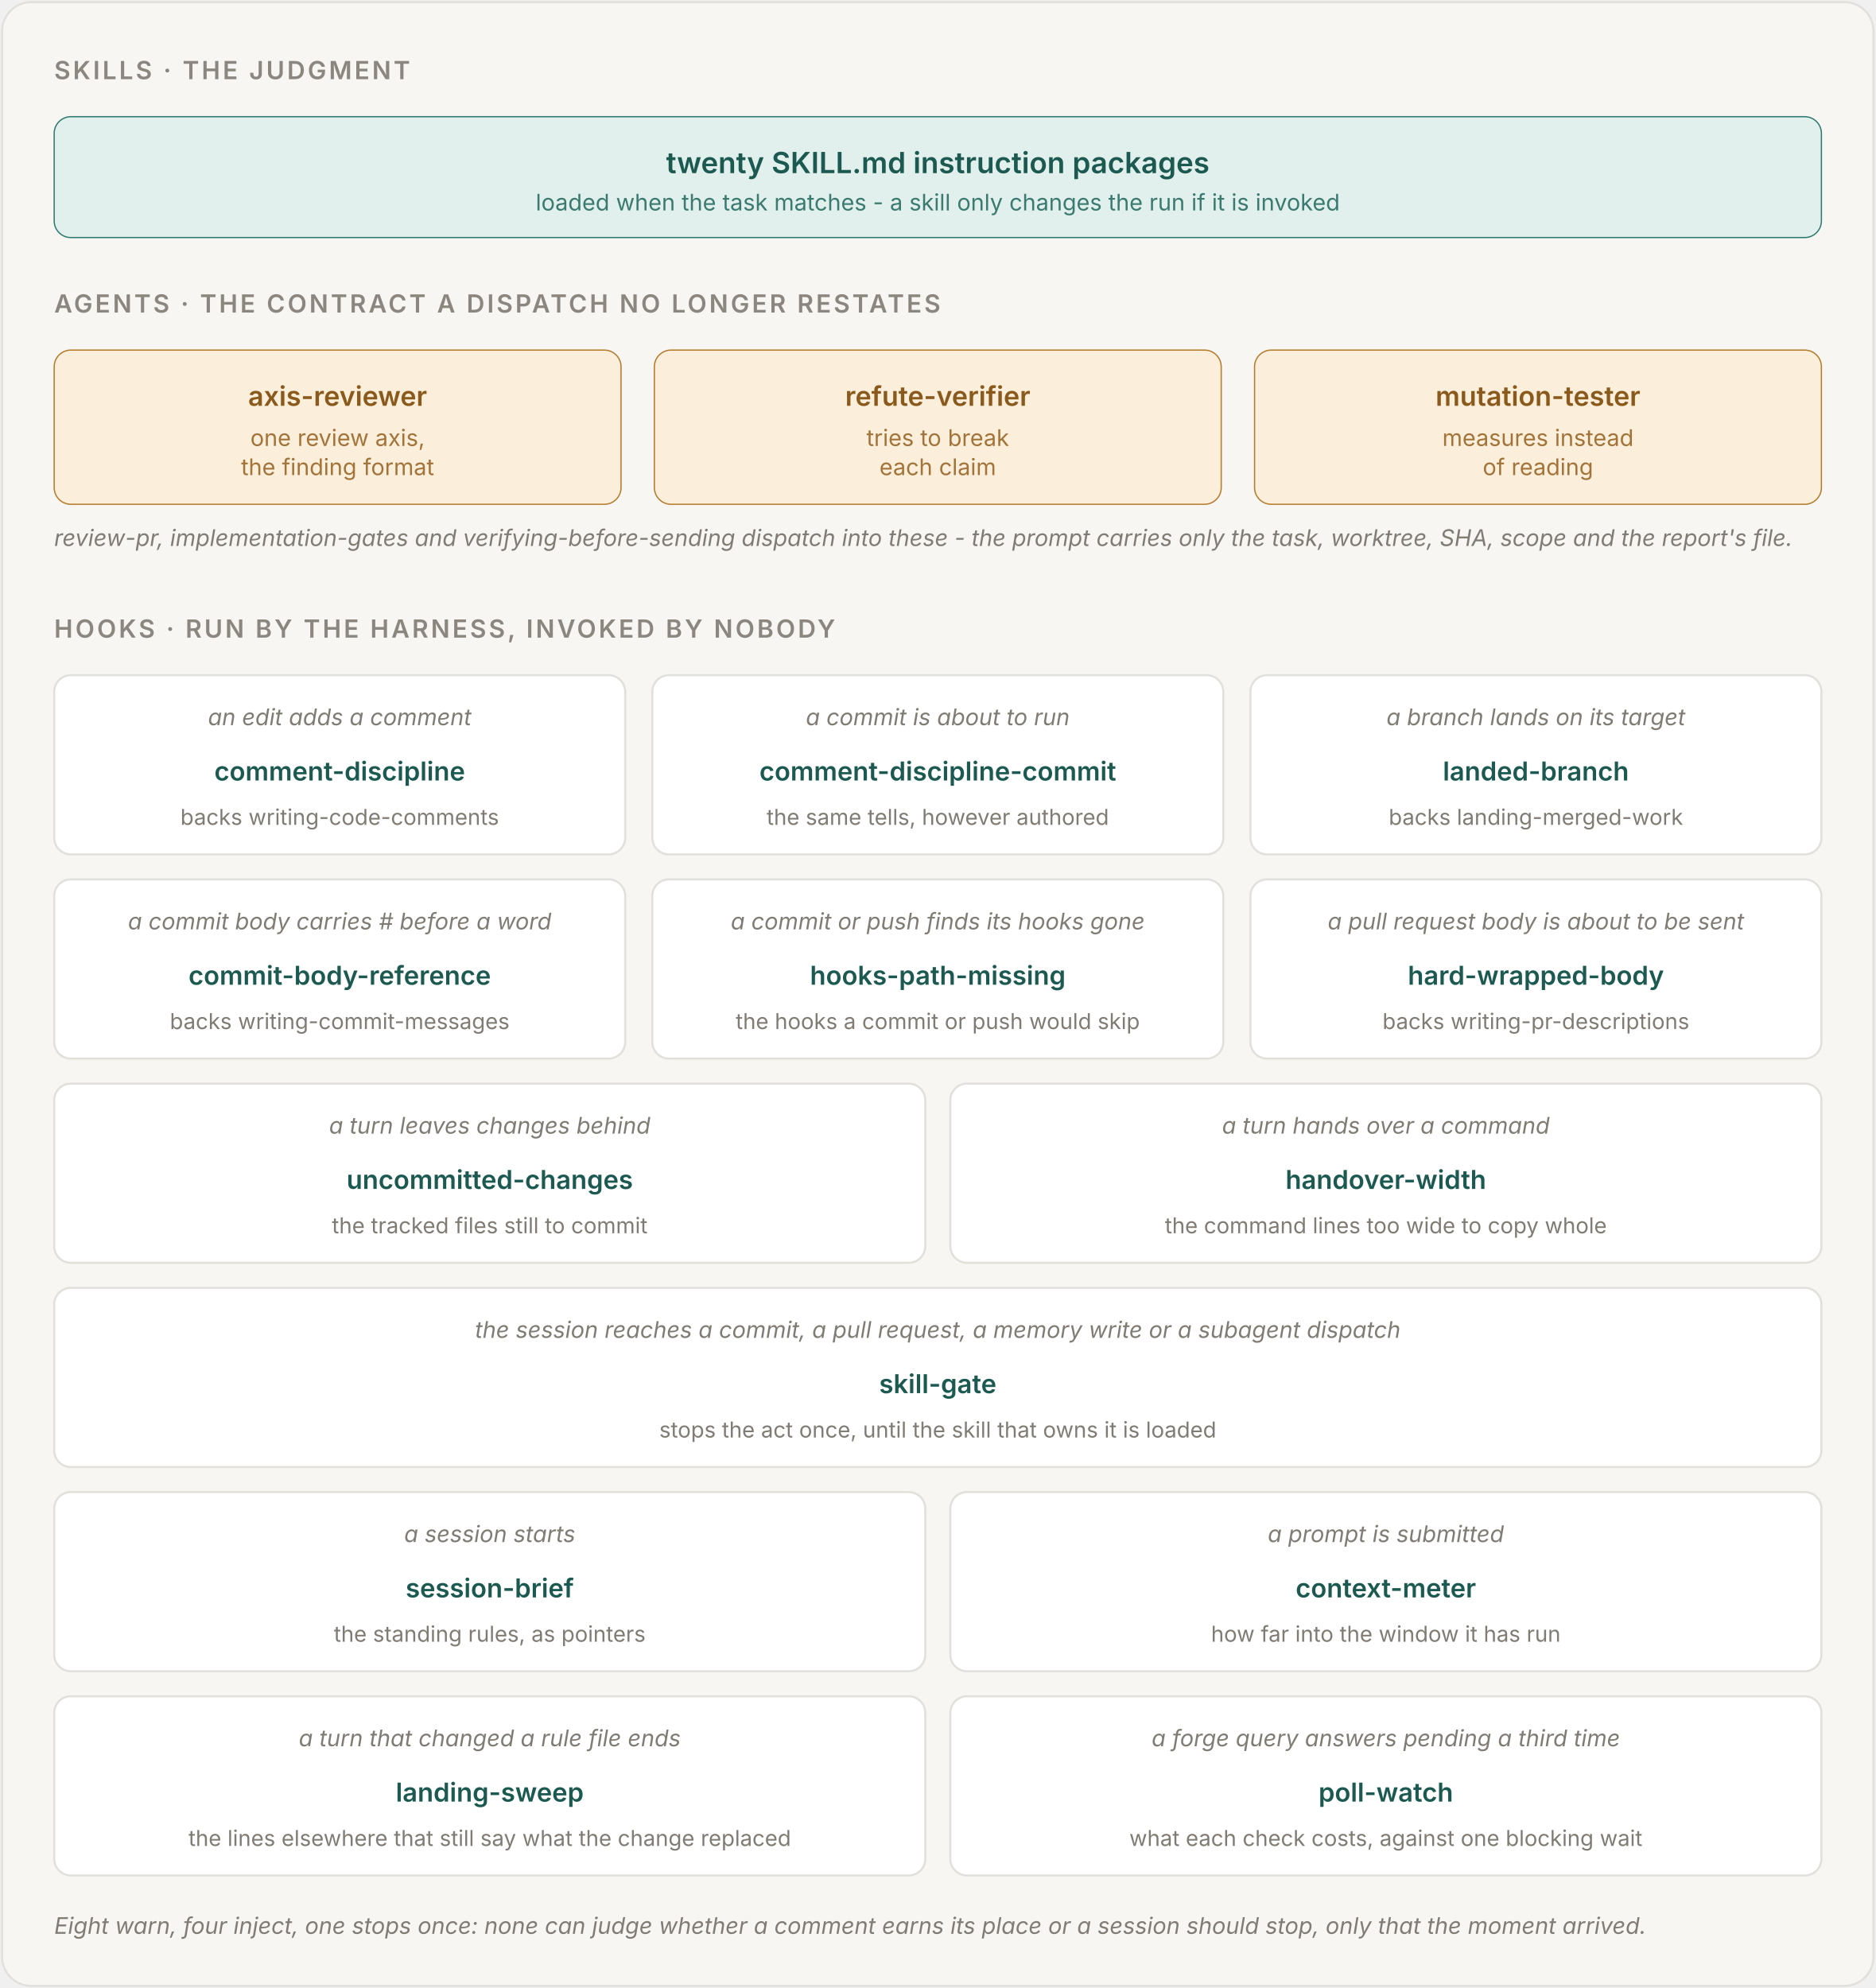
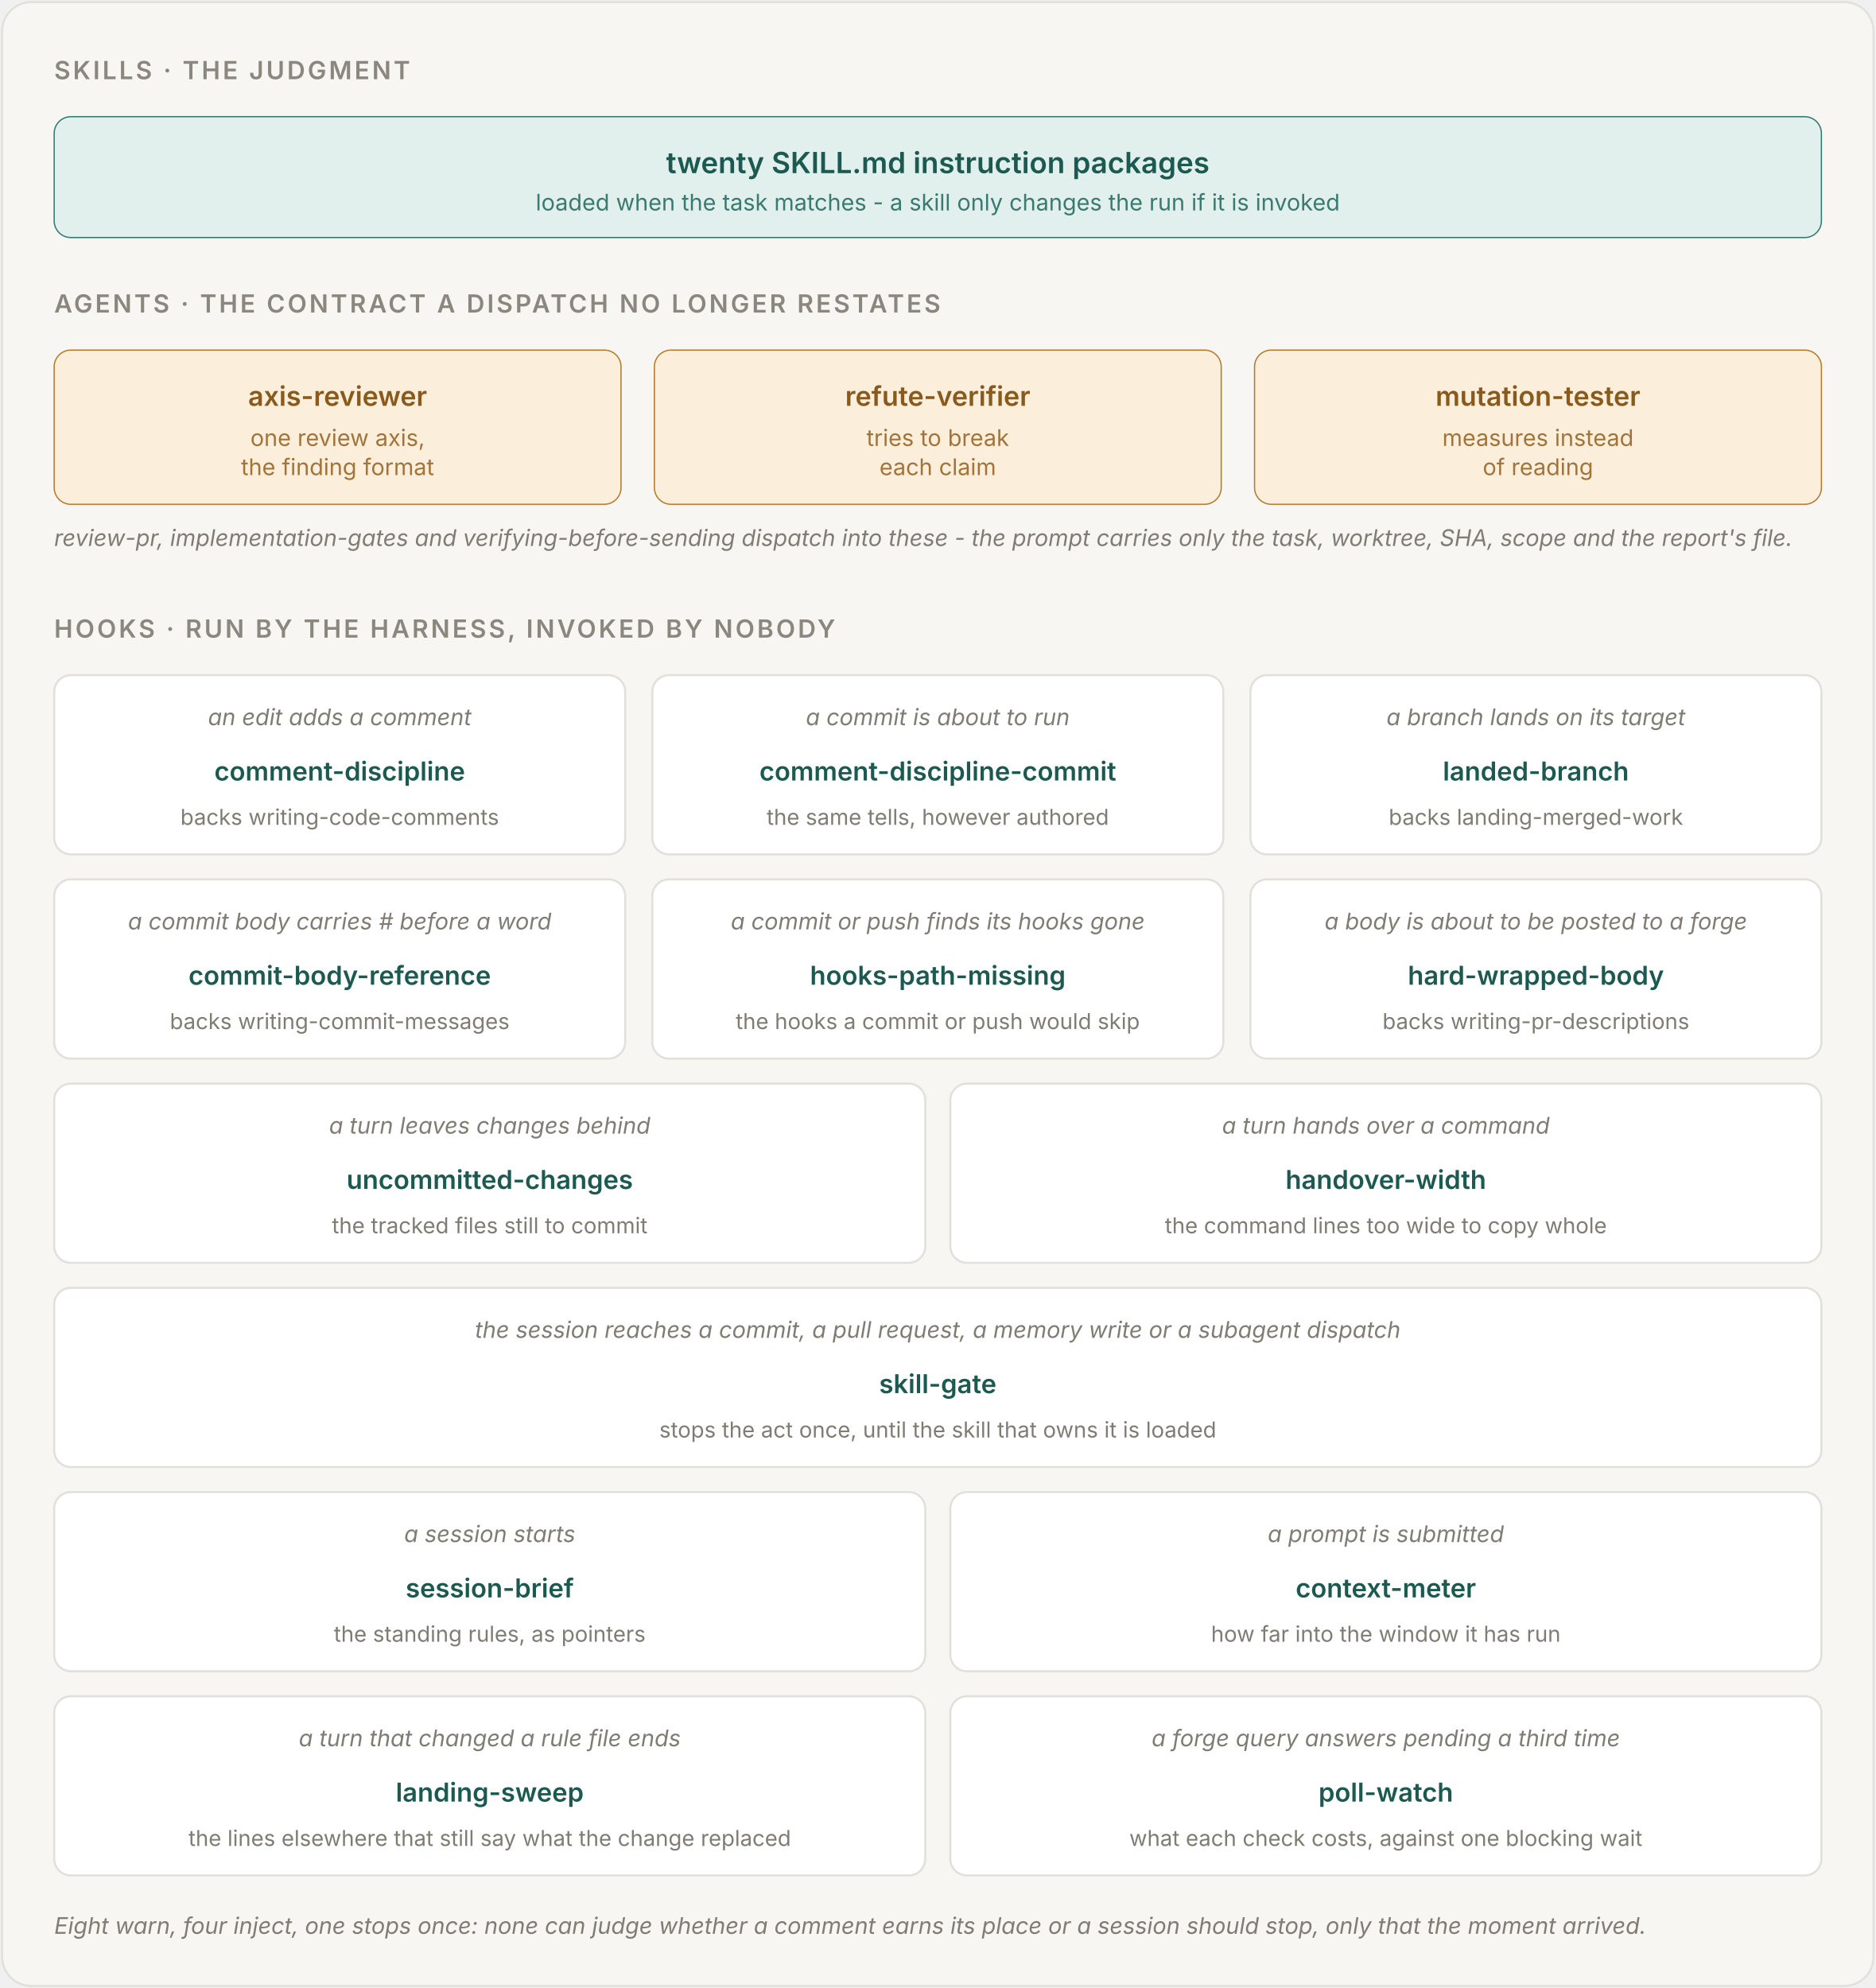
- <svg xmlns="http://www.w3.org/2000/svg" width="100%" viewBox="0 0 900 954" role="img" aria-label="The three component types: twenty skills carry the judgment and fire only when invoked; three agent types carry the reviewer, skeptic and mutation contracts so a dispatch prompt shrinks to the task, its scope and the file its report goes to; thirteen hooks are run by the harness — eight warn at the moments a skill is most often skipped (an edit adding a comment, a commit about to run, a commit message a linter will misread, a commit or push about to run with its configured hooks missing, a branch landing on its target, a turn leaving tracked changes uncommitted, a turn handing over a command too wide to copy whole, a pull request body about to be sent), one stops a commit, a pull request, a memory write or a subagent dispatch once until the skill that owns it is loaded, and four inject what a session cannot see for itself (the standing rules at session start, how far into its context window it has run, the lines a turn's change to a rule file left stale elsewhere, and what each check costs when a run is polled one call at a time)">
+ <svg xmlns="http://www.w3.org/2000/svg" width="100%" viewBox="0 0 900 954" role="img" aria-label="The three component types: twenty skills carry the judgment and fire only when invoked; three agent types carry the reviewer, skeptic and mutation contracts so a dispatch prompt shrinks to the task, its scope and the file its report goes to; thirteen hooks are run by the harness — eight warn at the moments a skill is most often skipped (an edit adding a comment, a commit about to run, a commit message a linter will misread, a commit or push about to run with its configured hooks missing, a branch landing on its target, a turn leaving tracked changes uncommitted, a turn handing over a command too wide to copy whole, a pull request or issue body or a comment about to be sent), one stops a commit, a pull request, a memory write or a subagent dispatch once until the skill that owns it is loaded, and four inject what a session cannot see for itself (the standing rules at session start, how far into its context window it has run, the lines a turn's change to a rule file left stale elsewhere, and what each check costs when a run is polled one call at a time)">
  <rect x="1" y="1" width="898" height="952" rx="14" fill="#F7F6F3" stroke="#E2E0DB" stroke-width="1" />
  <text x="26" y="38" font-family="system-ui, -apple-system, sans-serif" font-size="12" font-weight="600" fill="#8B877F" letter-spacing="1.2">SKILLS · THE JUDGMENT</text>
  <rect x="26" y="56" width="848" height="58" rx="8" fill="#E2F0ED" stroke="#2F7A6F" stroke-width="0.6" />
  <text x="450" y="78" font-family="system-ui, -apple-system, sans-serif" font-size="14" font-weight="600" fill="#1C5A51" text-anchor="middle" dominant-baseline="central">twenty SKILL.md instruction packages</text>
  <text x="450" y="97" font-family="system-ui, -apple-system, sans-serif" font-size="11" font-weight="400" fill="#3A7A70" text-anchor="middle" dominant-baseline="central">loaded when the task matches - a skill only changes the run if it is invoked</text>
  <text x="26" y="150" font-family="system-ui, -apple-system, sans-serif" font-size="12" font-weight="600" fill="#8B877F" letter-spacing="1.2">AGENTS · THE CONTRACT A DISPATCH NO LONGER RESTATES</text>
  <rect x="26" y="168" width="272" height="74" rx="8" fill="#FBEFDC" stroke="#B47B2B" stroke-width="0.6" />
  <text x="162" y="190" font-family="system-ui, -apple-system, sans-serif" font-size="13" font-weight="600" fill="#8A5A1D" text-anchor="middle" dominant-baseline="central">axis-reviewer</text>
  <text x="162" y="210" font-family="system-ui, -apple-system, sans-serif" font-size="11" font-weight="400" fill="#A2743A" text-anchor="middle" dominant-baseline="central">one review axis,</text>
  <text x="162" y="224" font-family="system-ui, -apple-system, sans-serif" font-size="11" font-weight="400" fill="#A2743A" text-anchor="middle" dominant-baseline="central">the finding format</text>
  <rect x="314" y="168" width="272" height="74" rx="8" fill="#FBEFDC" stroke="#B47B2B" stroke-width="0.6" />
  <text x="450" y="190" font-family="system-ui, -apple-system, sans-serif" font-size="13" font-weight="600" fill="#8A5A1D" text-anchor="middle" dominant-baseline="central">refute-verifier</text>
  <text x="450" y="210" font-family="system-ui, -apple-system, sans-serif" font-size="11" font-weight="400" fill="#A2743A" text-anchor="middle" dominant-baseline="central">tries to break</text>
  <text x="450" y="224" font-family="system-ui, -apple-system, sans-serif" font-size="11" font-weight="400" fill="#A2743A" text-anchor="middle" dominant-baseline="central">each claim</text>
  <rect x="602" y="168" width="272" height="74" rx="8" fill="#FBEFDC" stroke="#B47B2B" stroke-width="0.6" />
  <text x="738" y="190" font-family="system-ui, -apple-system, sans-serif" font-size="13" font-weight="600" fill="#8A5A1D" text-anchor="middle" dominant-baseline="central">mutation-tester</text>
  <text x="738" y="210" font-family="system-ui, -apple-system, sans-serif" font-size="11" font-weight="400" fill="#A2743A" text-anchor="middle" dominant-baseline="central">measures instead</text>
  <text x="738" y="224" font-family="system-ui, -apple-system, sans-serif" font-size="11" font-weight="400" fill="#A2743A" text-anchor="middle" dominant-baseline="central">of reading</text>
  <text x="26" y="262" font-family="system-ui, -apple-system, sans-serif" font-size="11" font-style="italic" fill="#807C74">review-pr, implementation-gates and verifying-before-sending dispatch into these - the prompt carries only the task, worktree, SHA, scope and the report's file.</text>
  <text x="26" y="306" font-family="system-ui, -apple-system, sans-serif" font-size="12" font-weight="600" fill="#8B877F" letter-spacing="1.2">HOOKS · RUN BY THE HARNESS, INVOKED BY NOBODY</text>
  <rect x="26" y="324" width="274" height="86" rx="8" fill="#FFFFFF" stroke="#E2E0DB" stroke-width="1" />
  <text x="163" y="344" font-family="system-ui, -apple-system, sans-serif" font-size="11" font-weight="400" font-style="italic" fill="#807C74" text-anchor="middle" dominant-baseline="central">an edit adds a comment</text>
  <text x="163" y="370" font-family="system-ui, -apple-system, sans-serif" font-size="12.5" font-weight="600" fill="#1C5A51" text-anchor="middle" dominant-baseline="central">comment-discipline</text>
  <text x="163" y="392" font-family="system-ui, -apple-system, sans-serif" font-size="10.5" font-weight="400" fill="#807C74" text-anchor="middle" dominant-baseline="central">backs writing-code-comments</text>
  <rect x="313" y="324" width="274" height="86" rx="8" fill="#FFFFFF" stroke="#E2E0DB" stroke-width="1" />
  <text x="450" y="344" font-family="system-ui, -apple-system, sans-serif" font-size="11" font-weight="400" font-style="italic" fill="#807C74" text-anchor="middle" dominant-baseline="central">a commit is about to run</text>
  <text x="450" y="370" font-family="system-ui, -apple-system, sans-serif" font-size="12.5" font-weight="600" fill="#1C5A51" text-anchor="middle" dominant-baseline="central">comment-discipline-commit</text>
  <text x="450" y="392" font-family="system-ui, -apple-system, sans-serif" font-size="10.5" font-weight="400" fill="#807C74" text-anchor="middle" dominant-baseline="central">the same tells, however authored</text>
  <rect x="600" y="324" width="274" height="86" rx="8" fill="#FFFFFF" stroke="#E2E0DB" stroke-width="1" />
  <text x="737" y="344" font-family="system-ui, -apple-system, sans-serif" font-size="11" font-weight="400" font-style="italic" fill="#807C74" text-anchor="middle" dominant-baseline="central">a branch lands on its target</text>
  <text x="737" y="370" font-family="system-ui, -apple-system, sans-serif" font-size="12.5" font-weight="600" fill="#1C5A51" text-anchor="middle" dominant-baseline="central">landed-branch</text>
  <text x="737" y="392" font-family="system-ui, -apple-system, sans-serif" font-size="10.5" font-weight="400" fill="#807C74" text-anchor="middle" dominant-baseline="central">backs landing-merged-work</text>
  <rect x="26" y="422" width="274" height="86" rx="8" fill="#FFFFFF" stroke="#E2E0DB" stroke-width="1" />
  <text x="163" y="442" font-family="system-ui, -apple-system, sans-serif" font-size="11" font-weight="400" font-style="italic" fill="#807C74" text-anchor="middle" dominant-baseline="central">a commit body carries # before a word</text>
  <text x="163" y="468" font-family="system-ui, -apple-system, sans-serif" font-size="12.5" font-weight="600" fill="#1C5A51" text-anchor="middle" dominant-baseline="central">commit-body-reference</text>
  <text x="163" y="490" font-family="system-ui, -apple-system, sans-serif" font-size="10.5" font-weight="400" fill="#807C74" text-anchor="middle" dominant-baseline="central">backs writing-commit-messages</text>
  <rect x="313" y="422" width="274" height="86" rx="8" fill="#FFFFFF" stroke="#E2E0DB" stroke-width="1" />
  <text x="450" y="442" font-family="system-ui, -apple-system, sans-serif" font-size="11" font-weight="400" font-style="italic" fill="#807C74" text-anchor="middle" dominant-baseline="central">a commit or push finds its hooks gone</text>
  <text x="450" y="468" font-family="system-ui, -apple-system, sans-serif" font-size="12.5" font-weight="600" fill="#1C5A51" text-anchor="middle" dominant-baseline="central">hooks-path-missing</text>
  <text x="450" y="490" font-family="system-ui, -apple-system, sans-serif" font-size="10.5" font-weight="400" fill="#807C74" text-anchor="middle" dominant-baseline="central">the hooks a commit or push would skip</text>
  <rect x="600" y="422" width="274" height="86" rx="8" fill="#FFFFFF" stroke="#E2E0DB" stroke-width="1" />
-   <text x="737" y="442" font-family="system-ui, -apple-system, sans-serif" font-size="11" font-weight="400" font-style="italic" fill="#807C74" text-anchor="middle" dominant-baseline="central">a pull request body is about to be sent</text>
+   <text x="737" y="442" font-family="system-ui, -apple-system, sans-serif" font-size="11" font-weight="400" font-style="italic" fill="#807C74" text-anchor="middle" dominant-baseline="central">a body is about to be posted to a forge</text>
  <text x="737" y="468" font-family="system-ui, -apple-system, sans-serif" font-size="12.5" font-weight="600" fill="#1C5A51" text-anchor="middle" dominant-baseline="central">hard-wrapped-body</text>
  <text x="737" y="490" font-family="system-ui, -apple-system, sans-serif" font-size="10.5" font-weight="400" fill="#807C74" text-anchor="middle" dominant-baseline="central">backs writing-pr-descriptions</text>
  <rect x="26" y="520" width="418" height="86" rx="8" fill="#FFFFFF" stroke="#E2E0DB" stroke-width="1" />
  <text x="235" y="540" font-family="system-ui, -apple-system, sans-serif" font-size="11" font-weight="400" font-style="italic" fill="#807C74" text-anchor="middle" dominant-baseline="central">a turn leaves changes behind</text>
  <text x="235" y="566" font-family="system-ui, -apple-system, sans-serif" font-size="12.5" font-weight="600" fill="#1C5A51" text-anchor="middle" dominant-baseline="central">uncommitted-changes</text>
  <text x="235" y="588" font-family="system-ui, -apple-system, sans-serif" font-size="10.5" font-weight="400" fill="#807C74" text-anchor="middle" dominant-baseline="central">the tracked files still to commit</text>
  <rect x="456" y="520" width="418" height="86" rx="8" fill="#FFFFFF" stroke="#E2E0DB" stroke-width="1" />
  <text x="665" y="540" font-family="system-ui, -apple-system, sans-serif" font-size="11" font-weight="400" font-style="italic" fill="#807C74" text-anchor="middle" dominant-baseline="central">a turn hands over a command</text>
  <text x="665" y="566" font-family="system-ui, -apple-system, sans-serif" font-size="12.5" font-weight="600" fill="#1C5A51" text-anchor="middle" dominant-baseline="central">handover-width</text>
  <text x="665" y="588" font-family="system-ui, -apple-system, sans-serif" font-size="10.5" font-weight="400" fill="#807C74" text-anchor="middle" dominant-baseline="central">the command lines too wide to copy whole</text>
  <rect x="26" y="618" width="848" height="86" rx="8" fill="#FFFFFF" stroke="#E2E0DB" stroke-width="1" />
  <text x="450" y="638" font-family="system-ui, -apple-system, sans-serif" font-size="11" font-weight="400" font-style="italic" fill="#807C74" text-anchor="middle" dominant-baseline="central">the session reaches a commit, a pull request, a memory write or a subagent dispatch</text>
  <text x="450" y="664" font-family="system-ui, -apple-system, sans-serif" font-size="12.5" font-weight="600" fill="#1C5A51" text-anchor="middle" dominant-baseline="central">skill-gate</text>
  <text x="450" y="686" font-family="system-ui, -apple-system, sans-serif" font-size="10.5" font-weight="400" fill="#807C74" text-anchor="middle" dominant-baseline="central">stops the act once, until the skill that owns it is loaded</text>
  <rect x="26" y="716" width="418" height="86" rx="8" fill="#FFFFFF" stroke="#E2E0DB" stroke-width="1" />
  <text x="235" y="736" font-family="system-ui, -apple-system, sans-serif" font-size="11" font-weight="400" font-style="italic" fill="#807C74" text-anchor="middle" dominant-baseline="central">a session starts</text>
  <text x="235" y="762" font-family="system-ui, -apple-system, sans-serif" font-size="12.5" font-weight="600" fill="#1C5A51" text-anchor="middle" dominant-baseline="central">session-brief</text>
  <text x="235" y="784" font-family="system-ui, -apple-system, sans-serif" font-size="10.5" font-weight="400" fill="#807C74" text-anchor="middle" dominant-baseline="central">the standing rules, as pointers</text>
  <rect x="456" y="716" width="418" height="86" rx="8" fill="#FFFFFF" stroke="#E2E0DB" stroke-width="1" />
  <text x="665" y="736" font-family="system-ui, -apple-system, sans-serif" font-size="11" font-weight="400" font-style="italic" fill="#807C74" text-anchor="middle" dominant-baseline="central">a prompt is submitted</text>
  <text x="665" y="762" font-family="system-ui, -apple-system, sans-serif" font-size="12.5" font-weight="600" fill="#1C5A51" text-anchor="middle" dominant-baseline="central">context-meter</text>
  <text x="665" y="784" font-family="system-ui, -apple-system, sans-serif" font-size="10.5" font-weight="400" fill="#807C74" text-anchor="middle" dominant-baseline="central">how far into the window it has run</text>
  <rect x="26" y="814" width="418" height="86" rx="8" fill="#FFFFFF" stroke="#E2E0DB" stroke-width="1" />
  <text x="235" y="834" font-family="system-ui, -apple-system, sans-serif" font-size="11" font-weight="400" font-style="italic" fill="#807C74" text-anchor="middle" dominant-baseline="central">a turn that changed a rule file ends</text>
  <text x="235" y="860" font-family="system-ui, -apple-system, sans-serif" font-size="12.5" font-weight="600" fill="#1C5A51" text-anchor="middle" dominant-baseline="central">landing-sweep</text>
  <text x="235" y="882" font-family="system-ui, -apple-system, sans-serif" font-size="10.5" font-weight="400" fill="#807C74" text-anchor="middle" dominant-baseline="central">the lines elsewhere that still say what the change replaced</text>
  <rect x="456" y="814" width="418" height="86" rx="8" fill="#FFFFFF" stroke="#E2E0DB" stroke-width="1" />
  <text x="665" y="834" font-family="system-ui, -apple-system, sans-serif" font-size="11" font-weight="400" font-style="italic" fill="#807C74" text-anchor="middle" dominant-baseline="central">a forge query answers pending a third time</text>
  <text x="665" y="860" font-family="system-ui, -apple-system, sans-serif" font-size="12.5" font-weight="600" fill="#1C5A51" text-anchor="middle" dominant-baseline="central">poll-watch</text>
  <text x="665" y="882" font-family="system-ui, -apple-system, sans-serif" font-size="10.5" font-weight="400" fill="#807C74" text-anchor="middle" dominant-baseline="central">what each check costs, against one blocking wait</text>
  <text x="26" y="928" font-family="system-ui, -apple-system, sans-serif" font-size="11" font-style="italic" fill="#807C74">Eight warn, four inject, one stops once: none can judge whether a comment earns its place or a session should stop, only that the moment arrived.</text>
</svg>
